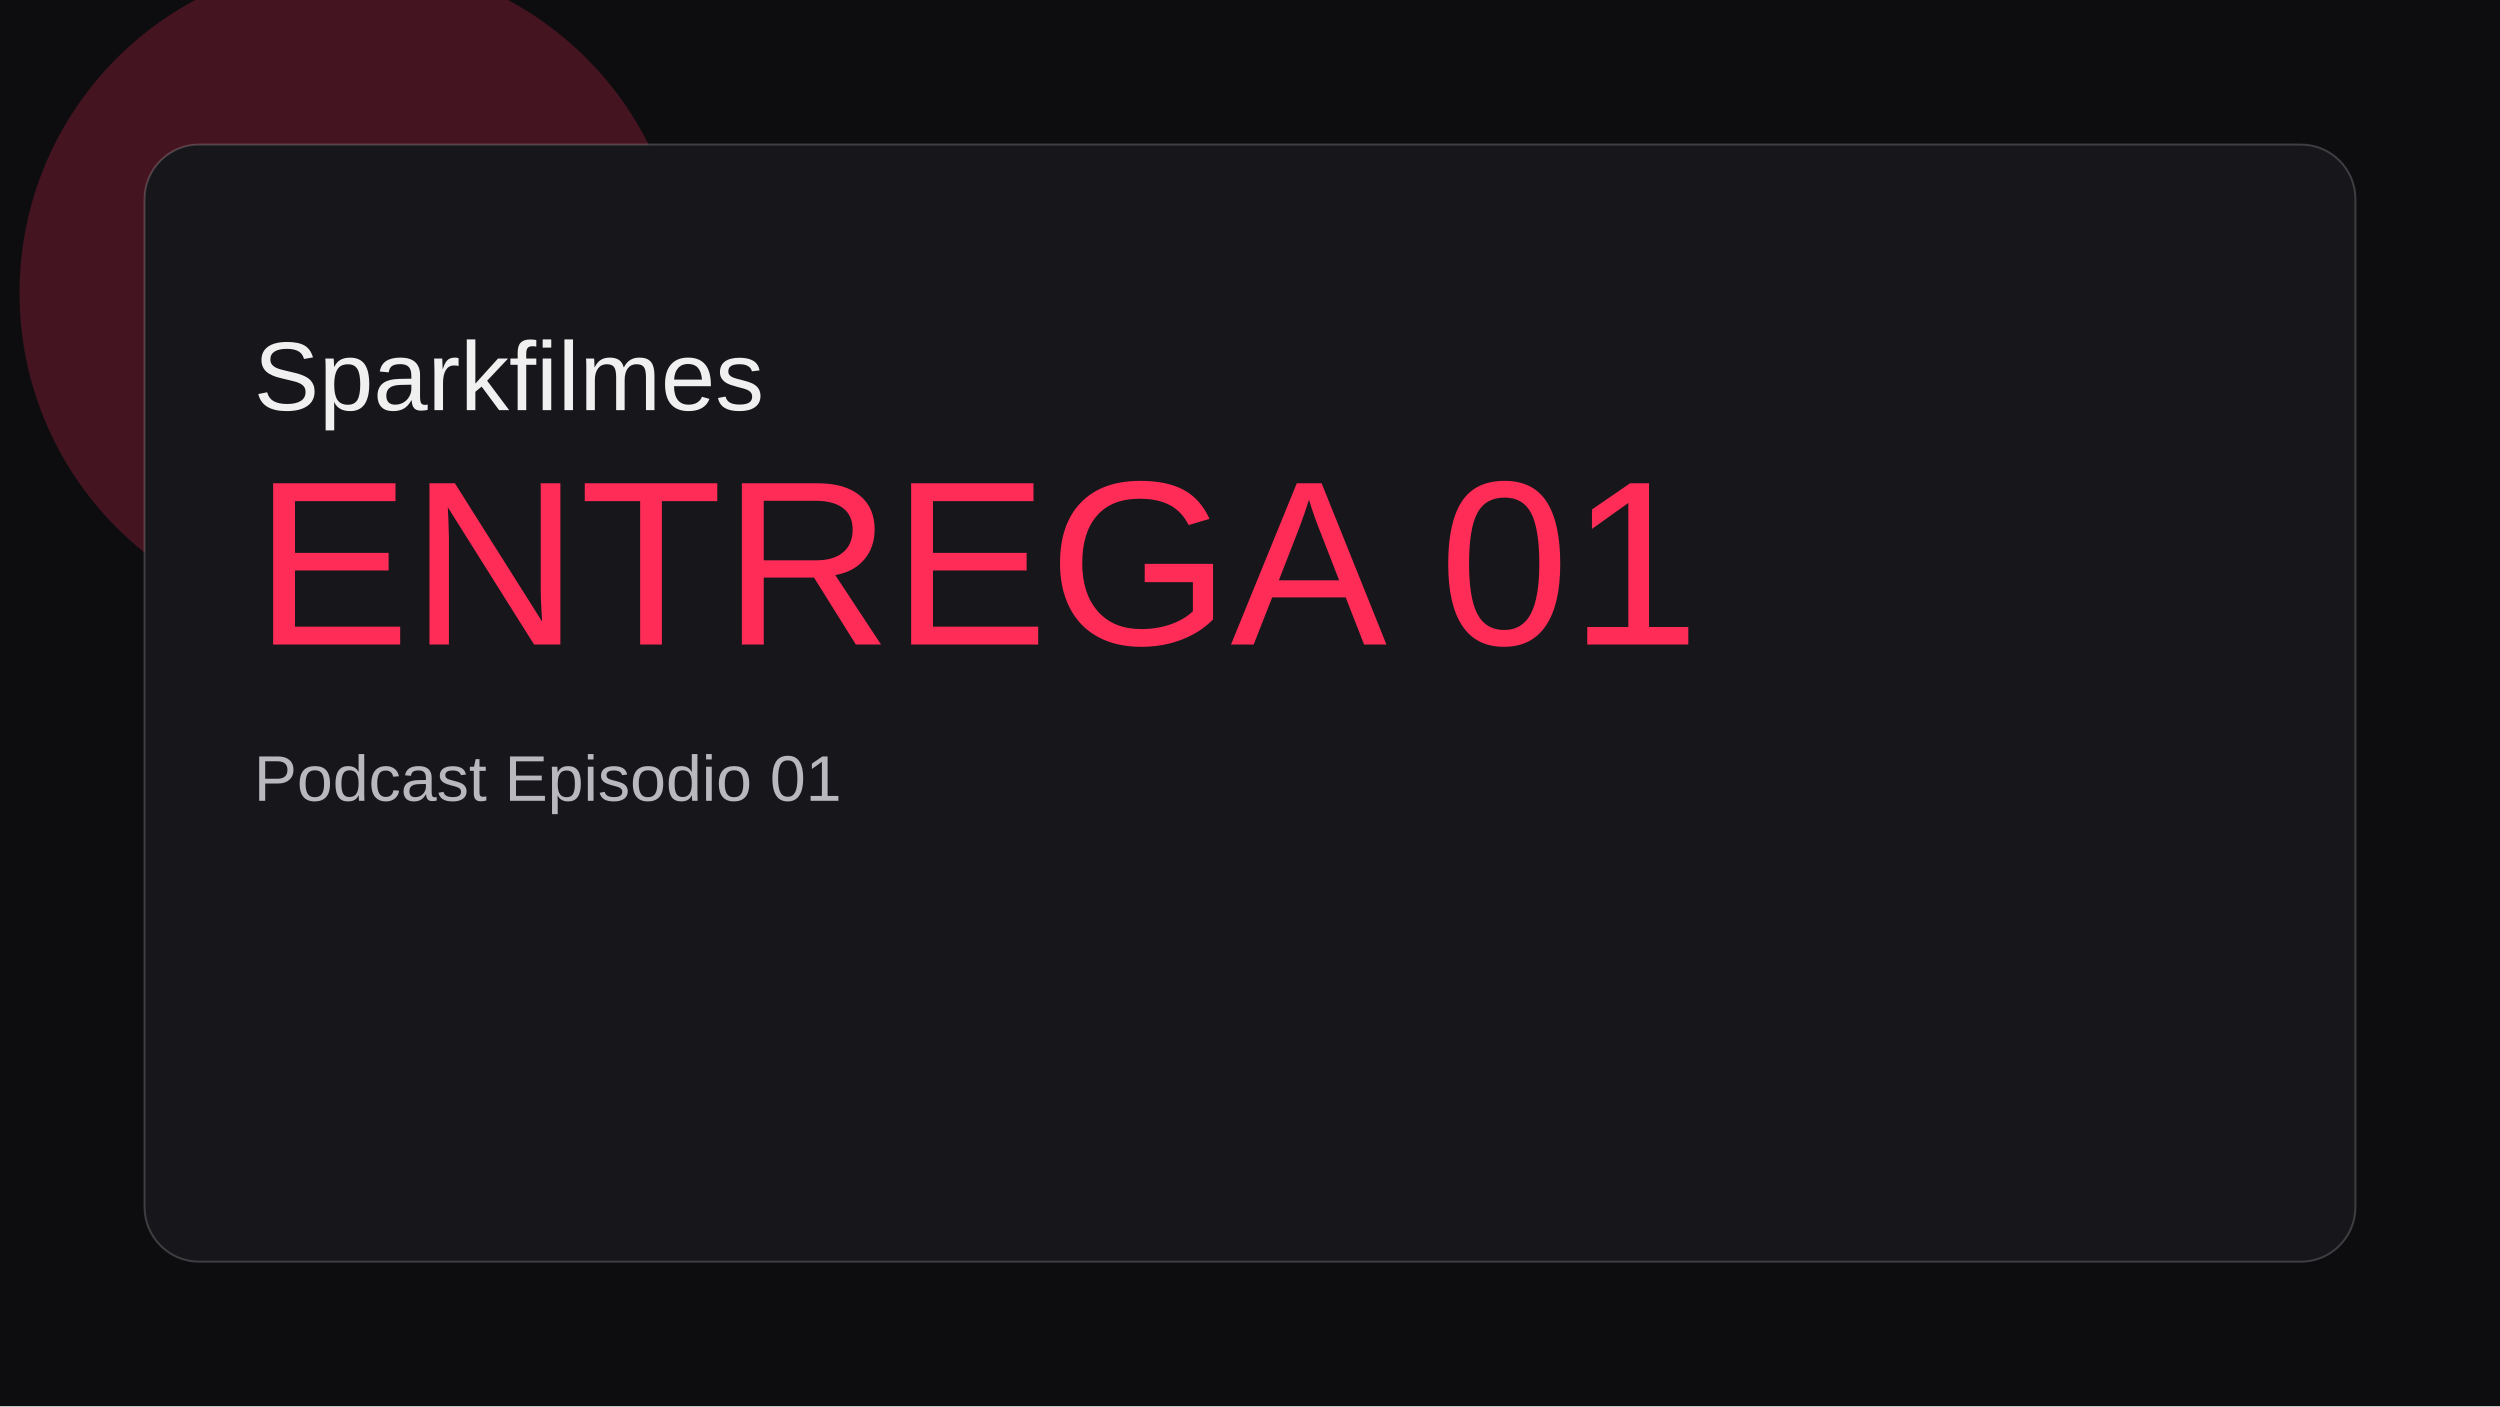
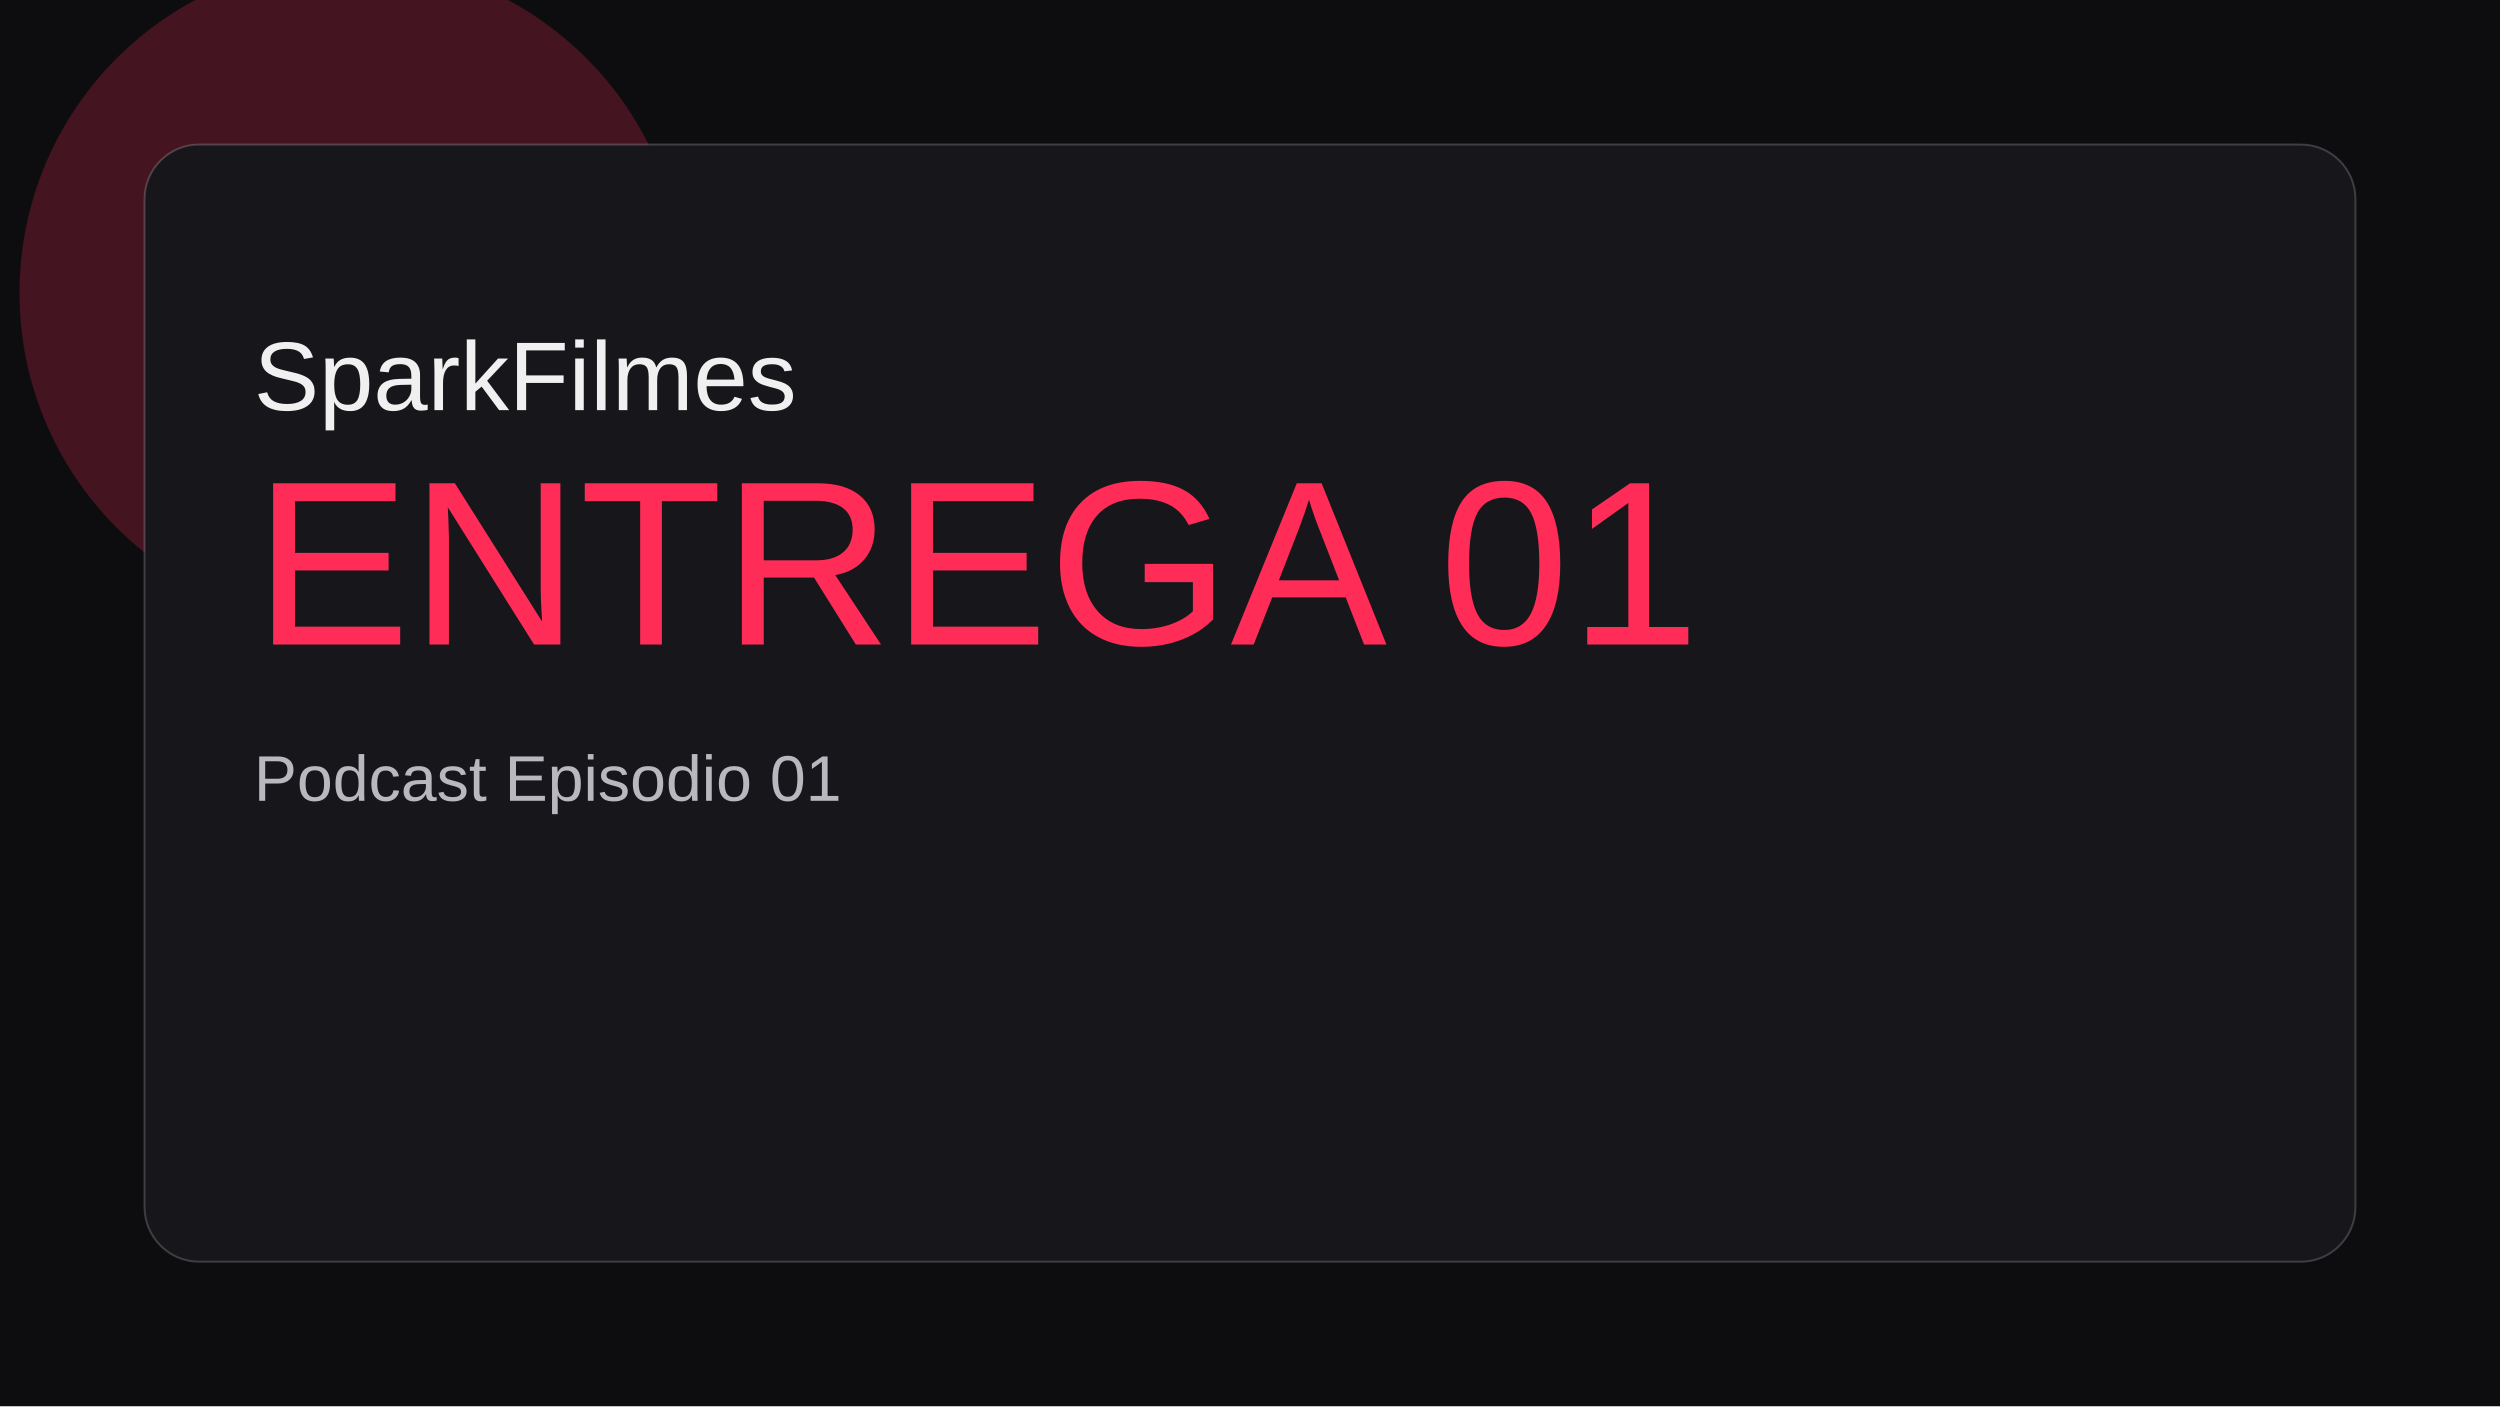
<svg xmlns="http://www.w3.org/2000/svg" viewBox="0 0 1280 720" role="img" aria-labelledby="t d">
  <rect width="1280" height="720" fill="#0d0d10" />
  <circle cx="180" cy="150" r="170" fill="#ff2c58" fill-opacity="0.23" />
  <rect x="74" y="74" width="1132" height="572" rx="28" fill="#17171b" stroke="#f1f0f0" stroke-opacity="0.2" />
-   <text x="130" y="210" font-family="Montserrat, Arial, sans-serif" font-size="50" fill="#f1f0f0">Sparkfilmes</text>
+   <text x="130" y="210" font-family="Montserrat, Arial, sans-serif" font-size="50" fill="#f1f0f0">SparkFilmes</text>
  <text x="130" y="330" font-family="Montserrat, Arial, sans-serif" font-size="120" fill="#ff2c58">ENTREGA 01</text>
  <text x="130" y="410" font-family="Montserrat, Arial, sans-serif" font-size="33" fill="#b8b8be">Podcast Episodio 01</text>
</svg>
